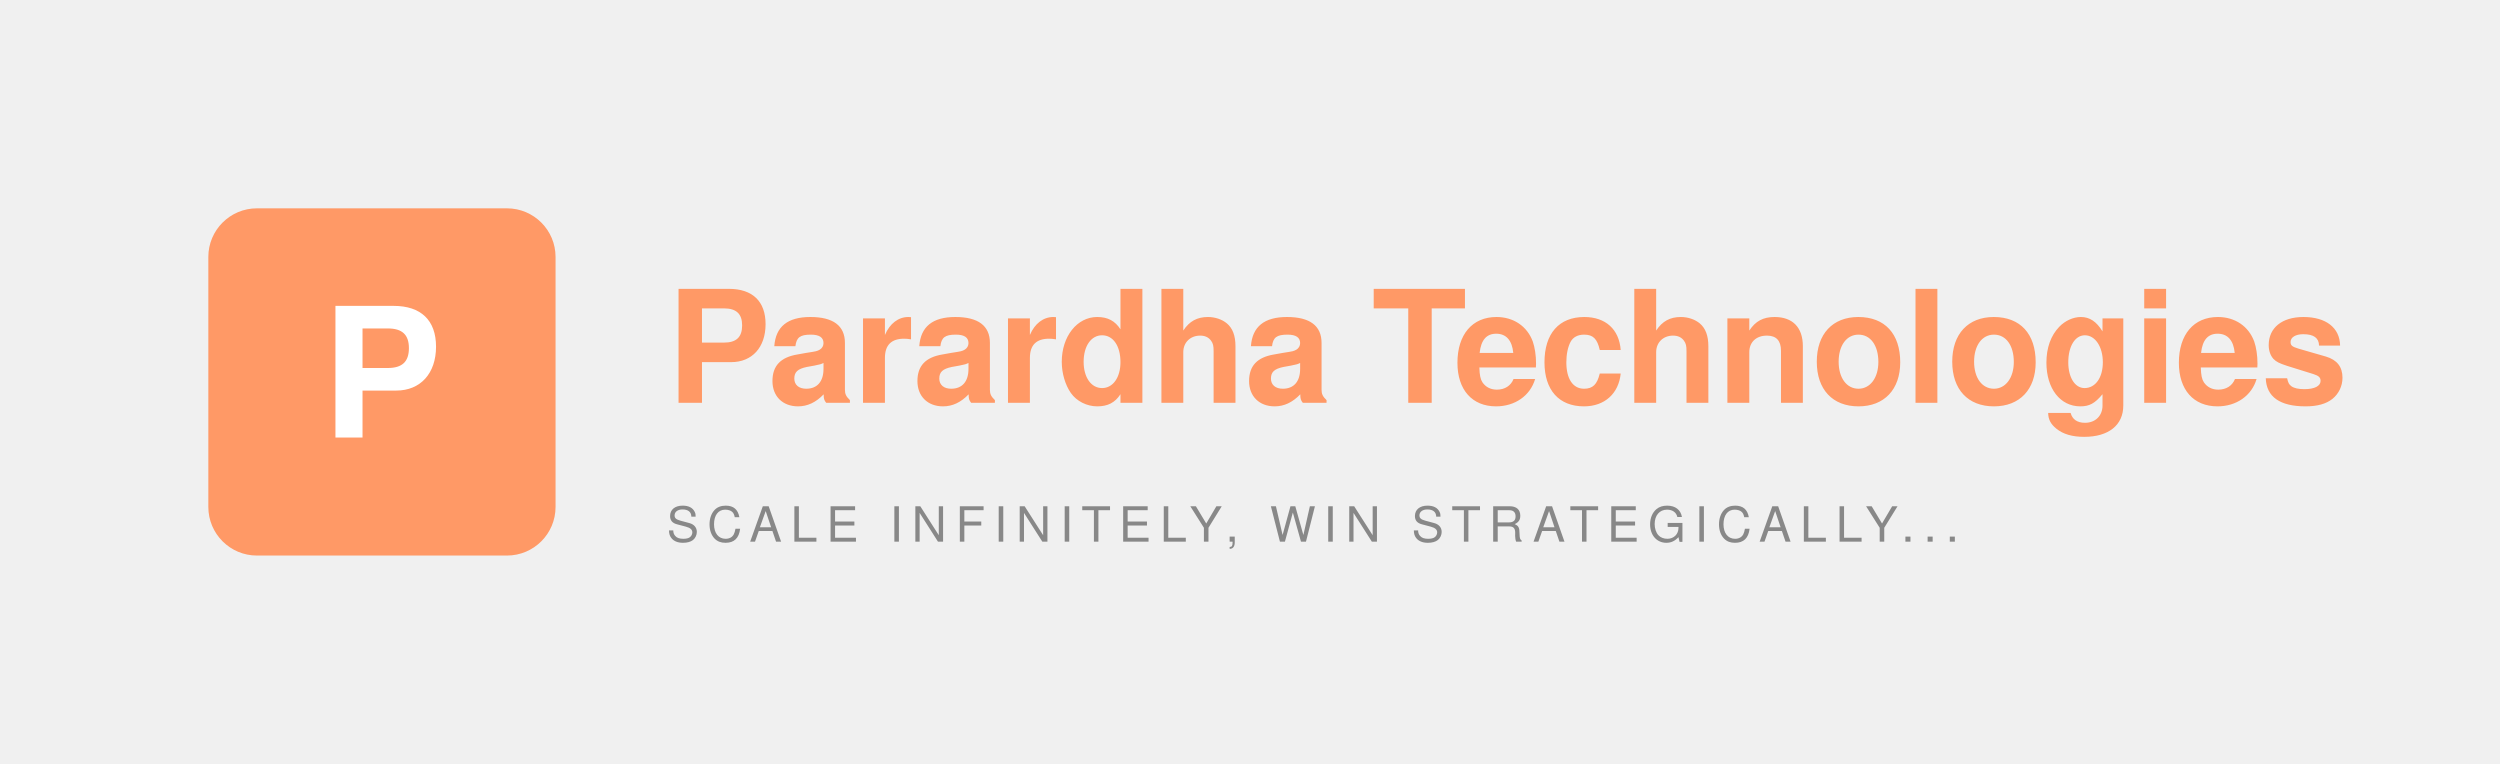
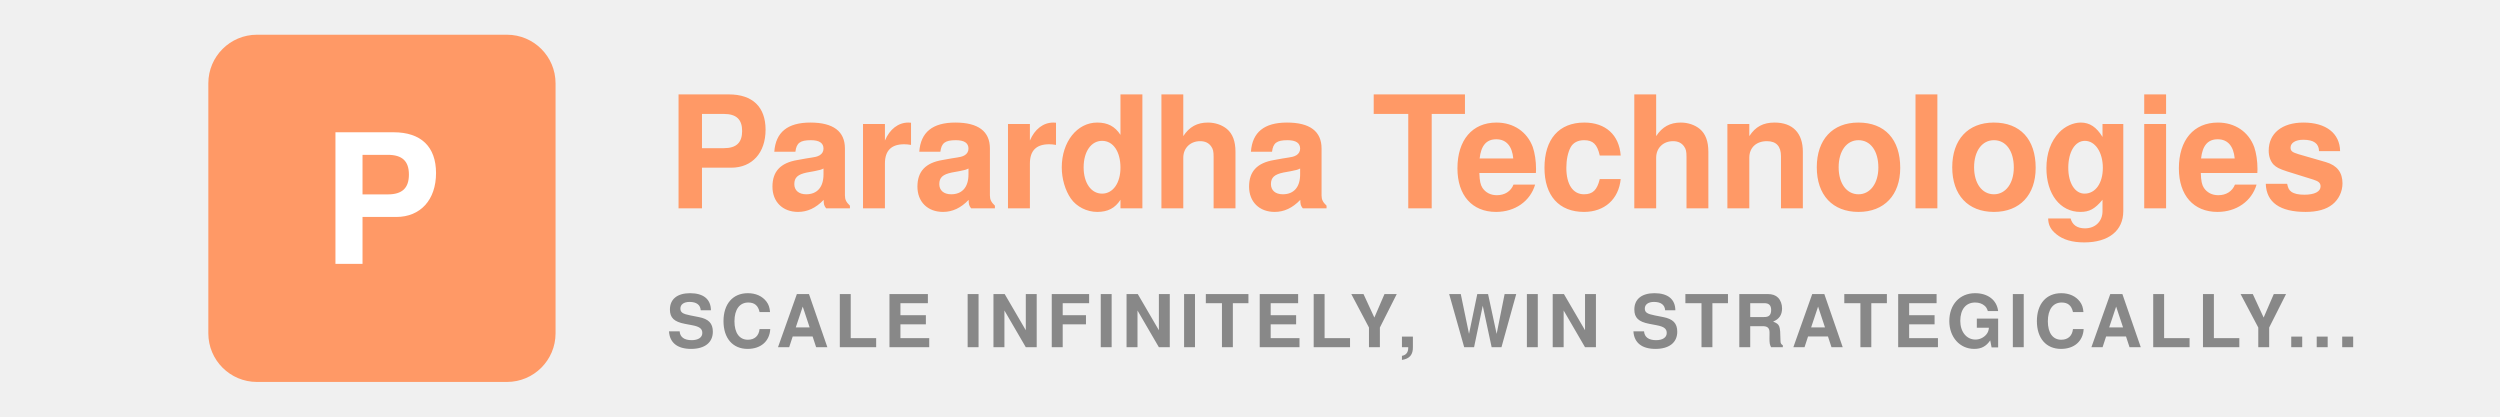
- <svg xmlns="http://www.w3.org/2000/svg" width="720" height="220" viewBox="0 0 720 220">
+ <svg xmlns="http://www.w3.org/2000/svg" width="720" height="120" viewBox="0 0 720 120">
  <defs>
    
  </defs>
-   <rect x="60" y="60" width="100" height="100" rx="14" fill="#FF9966" />
-   <text x="110" y="126" font-family="'DM Sans', Helvetica, Arial, sans-serif" font-weight="700" font-size="52" fill="#ffffff" text-anchor="middle">P</text>
-   <text x="192" y="116" font-family="'DM Sans', Helvetica, Arial, sans-serif" font-weight="600" font-size="45" fill="#FF9966" letter-spacing="-0.5">Parardha Technologies</text>
-   <text x="192" y="156" font-family="'DM Sans', Helvetica, Arial, sans-serif" font-weight="400" font-size="14" fill="#888888" letter-spacing="2.5">SCALE INFINITELY, WIN STRATEGICALLY...</text>
+   <rect x="60" y="10" width="100" height="100" rx="14" fill="#FF9966" />
+   <text x="110" y="76" font-family="'DM Sans', Helvetica, Arial, sans-serif" font-weight="700" font-size="52" fill="#ffffff" text-anchor="middle">P</text>
+   <text x="192" y="60" font-family="'DM Sans', Helvetica, Arial, sans-serif" font-weight="600" font-size="45" fill="#FF9966" letter-spacing="-0.5">Parardha Technologies</text>
+   <text x="192" y="100" font-family="'DM Sans', Helvetica, Arial, sans-serif" font-weight="600" font-size="21" fill="#888888" letter-spacing="1.5">SCALE INFINITELY, WIN STRATEGICALLY...</text>
</svg>
